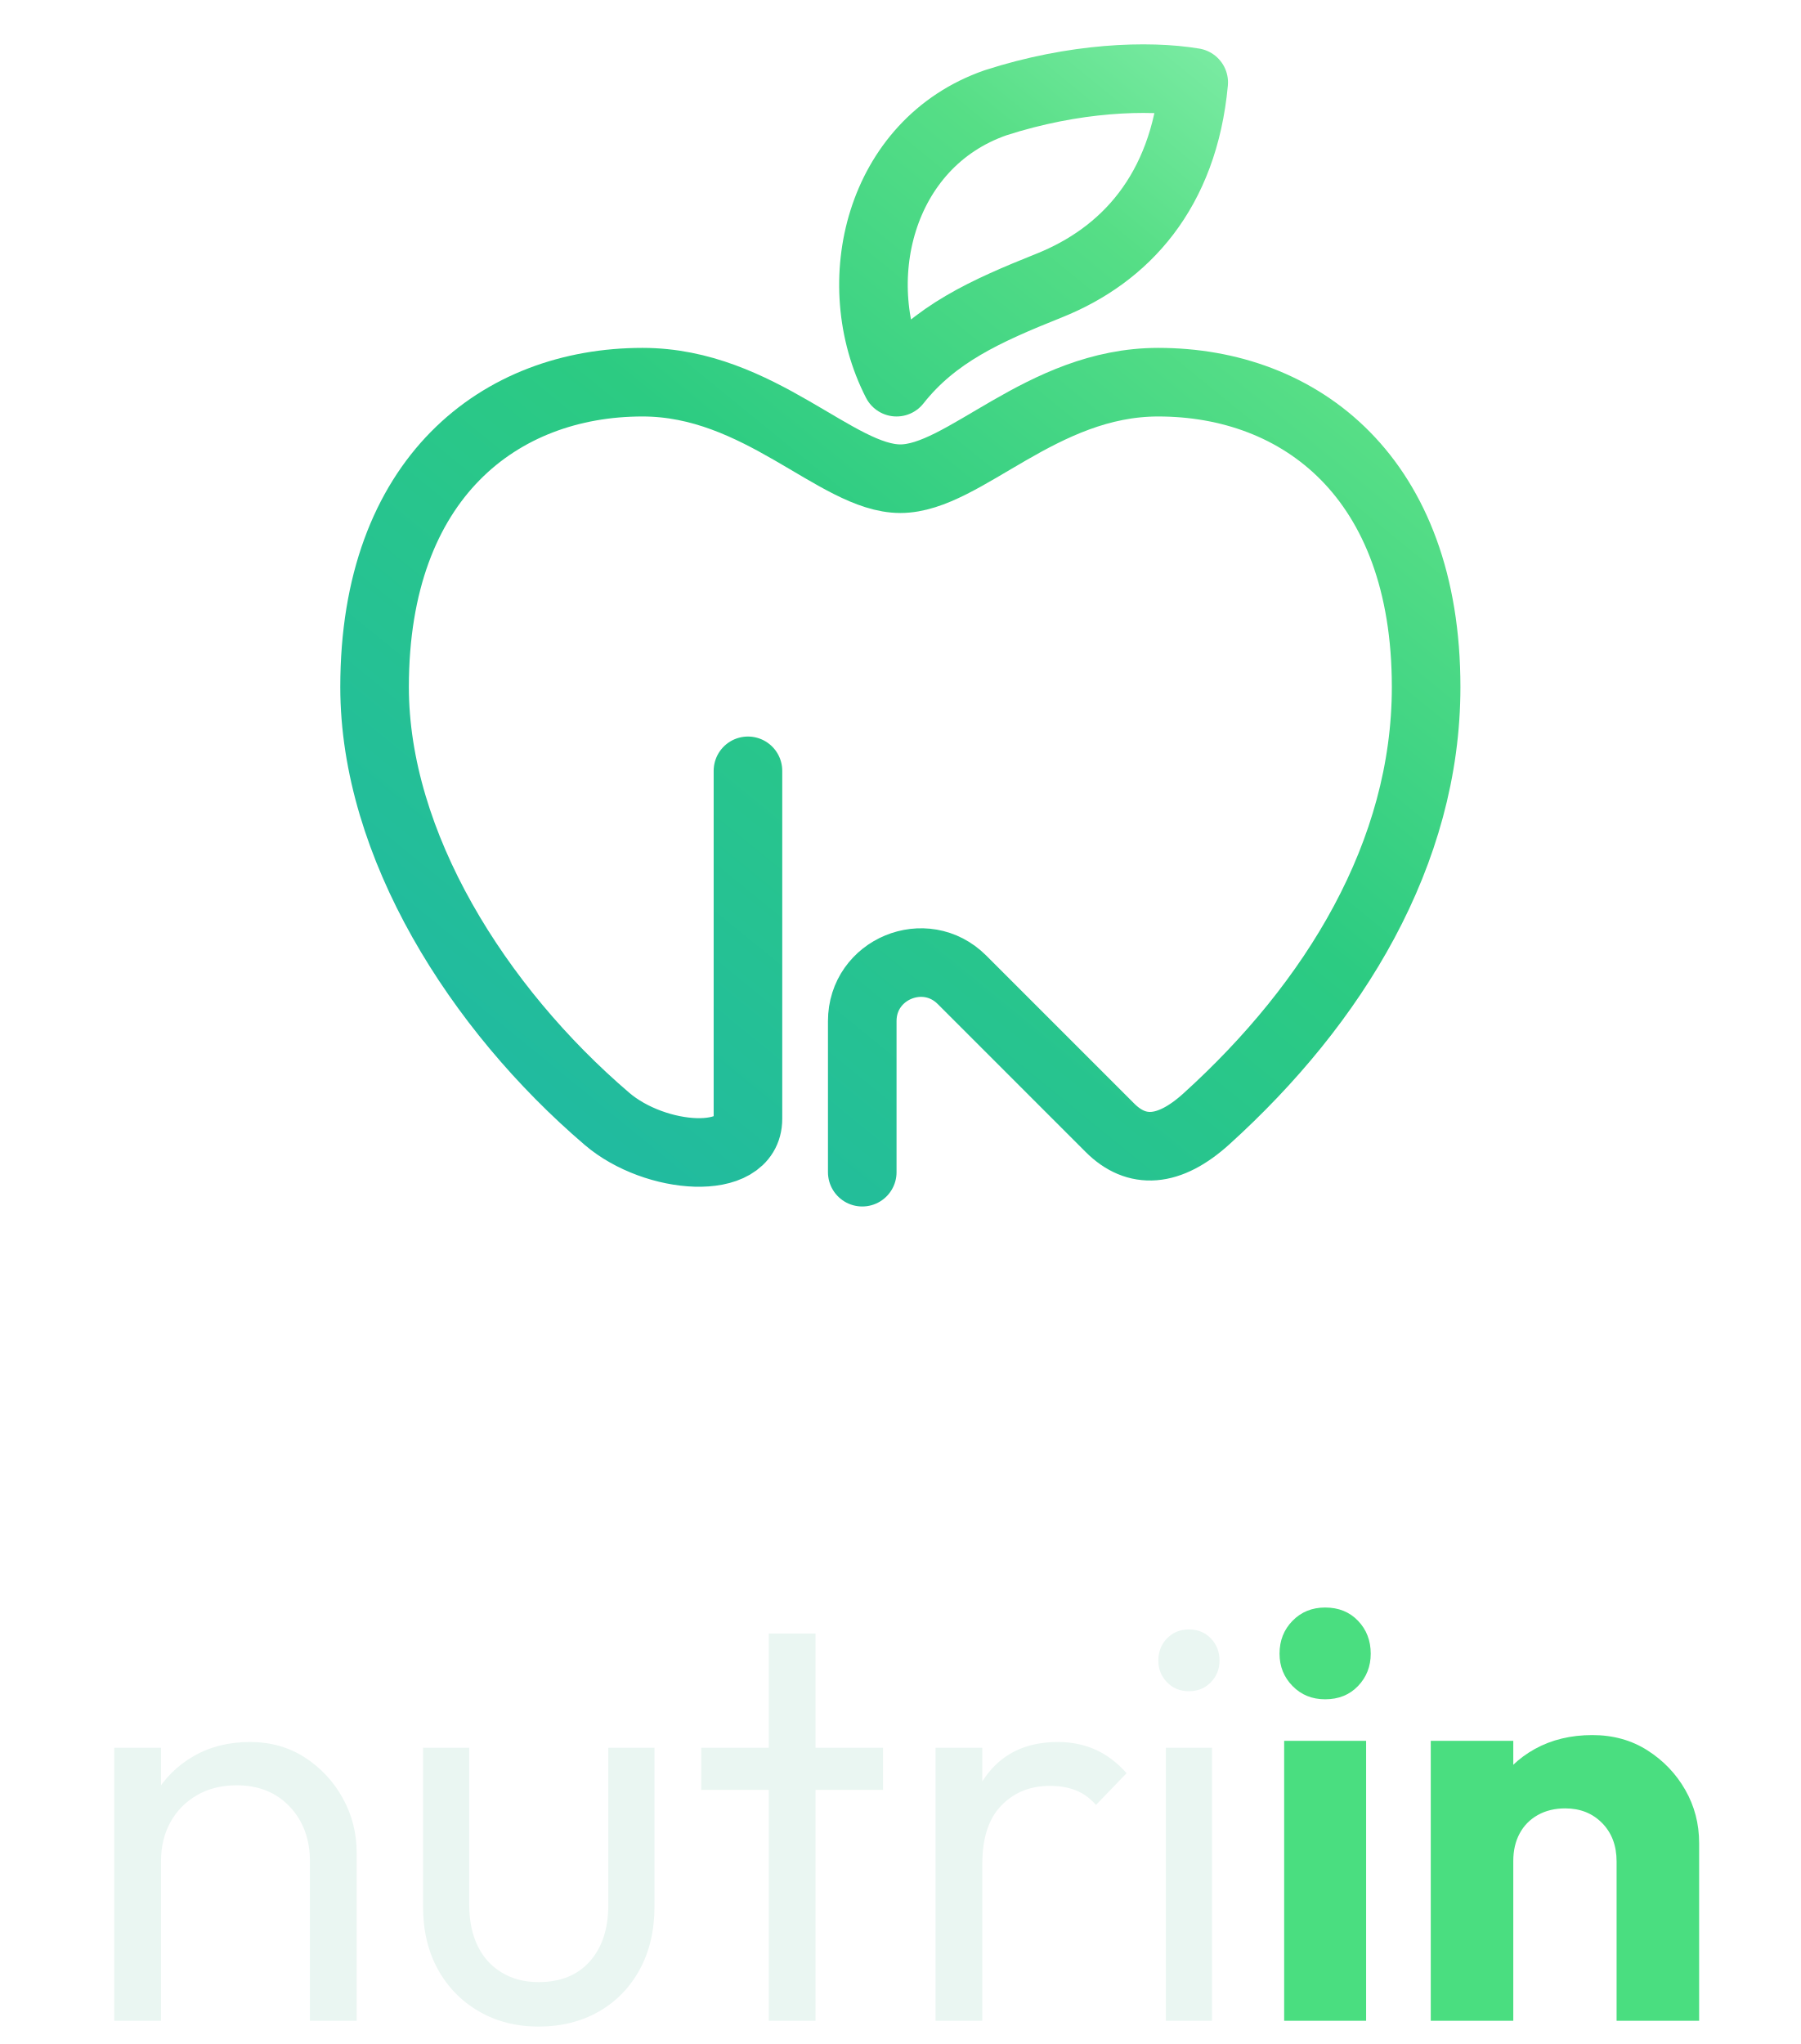
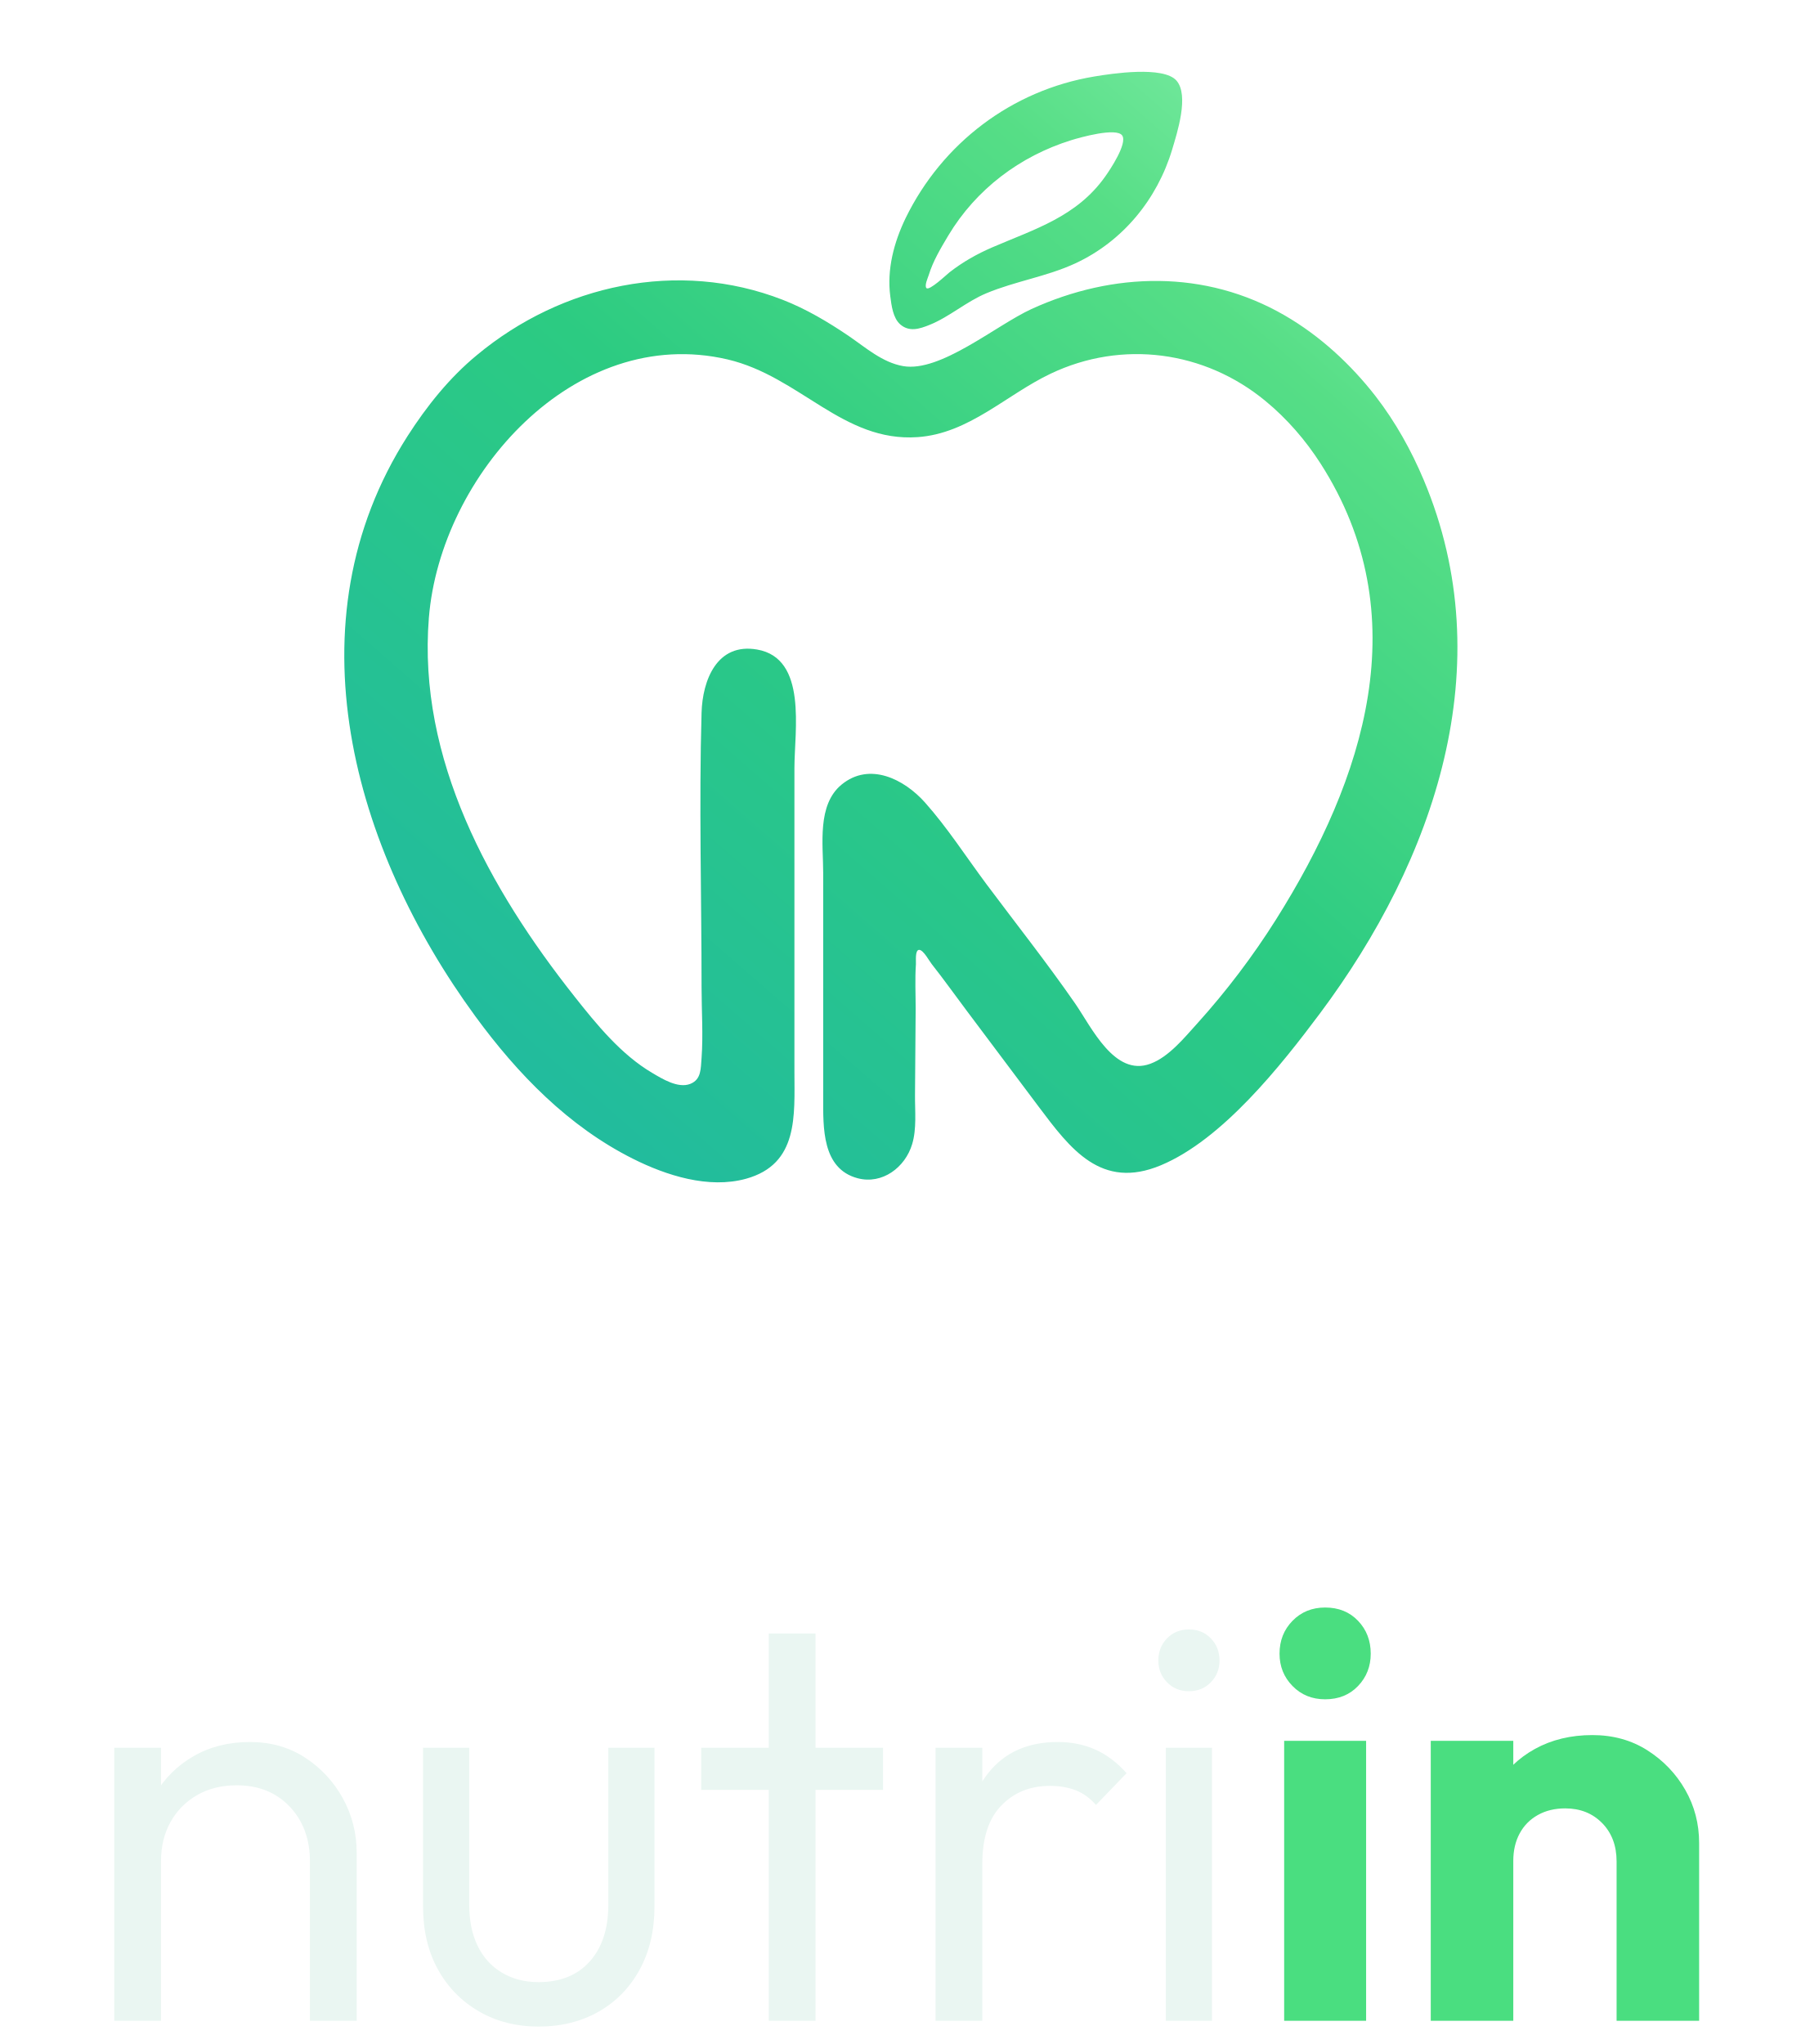
<svg xmlns="http://www.w3.org/2000/svg" viewBox="0 0 1200 1362" role="img" aria-label="Nutriin">
  <defs>
-     <linearGradient id="fs" gradientUnits="userSpaceOnUse" x1="150" y1="920" x2="850" y2="60">
+     <linearGradient id="fs" gradientUnits="userSpaceOnUse" x1="260" y1="1040" x2="1000" y2="190">
      <stop offset="0" stop-color="#1FB8A4" />
      <stop offset=".5" stop-color="#2CCB82" />
      <stop offset=".8" stop-color="#56DE86" />
      <stop offset="1" stop-color="#86EFAC" />
    </linearGradient>
  </defs>
-   <g transform="translate(189.53,0.76) scale(0.84633)">
-     <g fill="none" stroke="url(#fs)" stroke-width="54" stroke-linecap="round" stroke-linejoin="round">
-       <path d="M365,606 L365,880 C365,918 292,912.5 254,880 C152.16,792.9 71,664 71,540 C71,375 170,300 282,300 C374,300 435,376 485,376 C535,376 596,300 688,300 C800,300 899,375 899,540 C899,671 826.64,788.88 726,880 C696.4,906.8 671,908 650,887 L533.53,770.53 C504.55,741.55 455,762.07 455,803.05 L455,922" />
-       <path d="M482,300 C442,222 468,112 560,80 C622,60 680,58 716,64 C708,150 662,200 602,224 C552,244 512,262 482,300 Z" />
+   <g transform="translate(62.25,-114.96) scale(0.87156)">
+     <g fill="url(#fs)" fill-rule="evenodd">
+       <path d="M293.2,403.4 C272.2,420.7 254.8,442.5 240.2,465.3 C148.8,608.1 198.7,781.4 292.1,909.0 C324.4,953.1 363.2,993.1 412.5,1017.8 C438.0,1030.6 470.4,1041.0 499.0,1033.1 C539.4,1021.9 536.0,984.6 536.0,951.1 C536.0,873.8 536.0,796.4 536.0,719.1 C536.0,690.6 546.1,635.2 507.5,628.5 C476.7,623.1 465.7,652.1 465.0,676.8 C463.0,746.6 465.0,816.9 465.0,886.8 C465.0,904.6 466.3,923.0 465.0,940.8 C464.3,948.7 465.0,957.2 456.3,960.6 C447.0,964.2 434.9,956.7 427.3,952.2 C403.5,938.2 384.7,915.1 367.8,893.7 C302.9,811.7 247.8,712.3 256.5,604.2 C265.3,495.3 367.8,379.4 484.9,406.7 C540.2,419.7 573.1,470.1 630.2,466.1 C669.4,463.4 698.0,433.7 731.9,417.6 C786.5,391.6 849.6,400.0 896.2,438.5 C912.7,452.1 926.8,468.4 938.3,486.3 C1012.7,602.3 971.8,727.6 904.3,834.8 C886.6,862.9 866.3,889.7 844.0,914.4 C834.2,925.2 822.3,940.0 808.1,945.2 C780.8,955.3 763.2,917.3 750.7,899.2 C729.1,868.0 705.4,838.1 682.7,807.7 C667.3,787.0 652.9,764.6 635.8,745.4 C620.0,727.7 593.5,714.1 572.0,731.8 C553.2,747.3 558.0,777.7 558.0,799.2 C558.0,856.6 558.0,913.9 558.0,971.2 C558.0,993.6 556.9,1025.4 584.3,1032.7 C603.2,1037.7 620.7,1024.4 626.0,1006.7 C629.6,994.9 628.1,981.2 628.2,969.0 C628.4,947.0 628.5,925.0 628.7,903.0 C628.7,891.8 628.1,880.3 628.9,869.1 C629.1,867.1 628.0,858.1 631.4,858.1 C634.7,858.2 639.2,866.8 641.0,869.0 C650.1,880.5 658.6,892.5 667.4,904.2 C685.8,928.7 704.2,953.2 722.6,977.8 C747.0,1010.3 770.5,1041.9 816.2,1022.8 C863.3,1003.1 908.0,946.6 937.9,906.6 C1025.4,789.4 1076.9,640.8 1017.2,498.9 C1007.6,476.1 995.6,454.6 980.5,435.0 C961.4,410.4 937.8,388.6 910.8,373.0 C850.2,337.9 779.7,339.6 717.2,368.2 C690.0,380.7 647.6,416.8 619.1,411.8 C603.2,409.0 590.6,397.7 577.7,388.9 C562.0,378.2 544.8,368.0 527.0,361.1 C447.0,330.0 358.0,349.5 293.2,403.4Z M828.1,193.5 C818.1,182.2 778.9,188.1 765.2,190.4 C702.3,200.9 649.0,241.3 621.0,298.7 C612.1,317.2 606.6,337.8 609.3,358.4 C610.2,365.3 611.3,375.0 616.9,379.9 C623.8,385.9 631.6,383.4 639.3,380.3 C654.5,374.2 667.4,362.5 682.8,356.1 C704.8,346.9 729.2,343.3 750.9,333.2 C787.1,316.4 813.4,284.2 824.8,246.3 C828.6,233.5 838.0,204.8 828.1,193.5Z M786.7,235.6 C790.6,241.8 777.4,261.6 773.6,266.9 C751.9,297.5 720.1,306.9 687.3,321.0 C675.5,326.1 664.9,332.1 654.7,340.0 C652.4,341.8 639.0,354.6 636.9,352.1 C635.3,350.2 638.1,344.1 638.7,342.2 C642.0,331.4 648.0,321.5 653.7,311.9 C674.9,276.6 708.4,251.3 747.6,239.1 C754.0,237.1 782.5,229.0 786.7,235.6Z" />
    </g>
  </g>
  <g transform="translate(50,1346.538) scale(0.3846154)">
    <path d="M407 0L407 -276Q407 -334 372 -371Q337 -408 280 -408Q241 -408 211.5 -391Q182 -374 165.5 -344.5Q149 -315 149 -277L114 -296Q114 -350 138.5 -392Q163 -434 205.5 -458.5Q248 -483 303 -483Q357 -483 398.5 -456Q440 -429 464 -385.5Q488 -342 488 -291L488 0ZM68 0L68 -473L149 -473L149 0ZM803 10Q745 10 699.5 -16.5Q654 -43 628.5 -89.5Q603 -136 603 -198L603 -473L683 -473L683 -201Q683 -160 697.5 -130Q712 -100 739.5 -83.5Q767 -67 803 -67Q860 -67 892 -103Q924 -139 924 -201L924 -473L1004 -473L1004 -198Q1004 -136 978.5 -89Q953 -42 907.5 -16Q862 10 803 10ZM1202 0L1202 -671L1283 -671L1283 0ZM1085 -400L1085 -473L1400 -473L1400 -400ZM1491 0L1491 -473L1572 -473L1572 0ZM1572 -272L1540 -286Q1540 -376 1582.5 -429.5Q1625 -483 1703 -483Q1738 -483 1767.5 -470Q1797 -457 1822 -429L1769 -374Q1753 -392 1733.5 -399.5Q1714 -407 1689 -407Q1638 -407 1605 -373Q1572 -339 1572 -272ZM1890 0L1890 -473L1970 -473L1970 0ZM1930 -571Q1907 -571 1892 -586.5Q1877 -602 1877 -624Q1877 -647 1892 -662.5Q1907 -678 1930 -678Q1953 -678 1968 -662.5Q1983 -647 1983 -624Q1983 -602 1968 -586.5Q1953 -571 1930 -571Z" fill="#EAF6F2" />
    <g transform="translate(2039,0)">
      <path d="M56 0L56 -485L198 -485L198 0ZM127 -557Q93 -557 70.5 -580Q48 -603 48 -636Q48 -670 70.5 -693Q93 -716 127 -716Q162 -716 184 -693Q206 -670 206 -636Q206 -603 184 -580Q162 -557 127 -557ZM632 0L632 -276Q632 -317 607 -342.5Q582 -368 543 -368Q516 -368 495.5 -356.5Q475 -345 464 -324.5Q453 -304 453 -277L397 -304Q397 -361 422 -404Q447 -447 490.5 -471Q534 -495 590 -495Q644 -495 685.5 -468.5Q727 -442 751 -400Q775 -358 775 -308L775 0ZM310 0L310 -485L453 -485L453 0Z" fill="#4ADE80" />
    </g>
  </g>
</svg>
